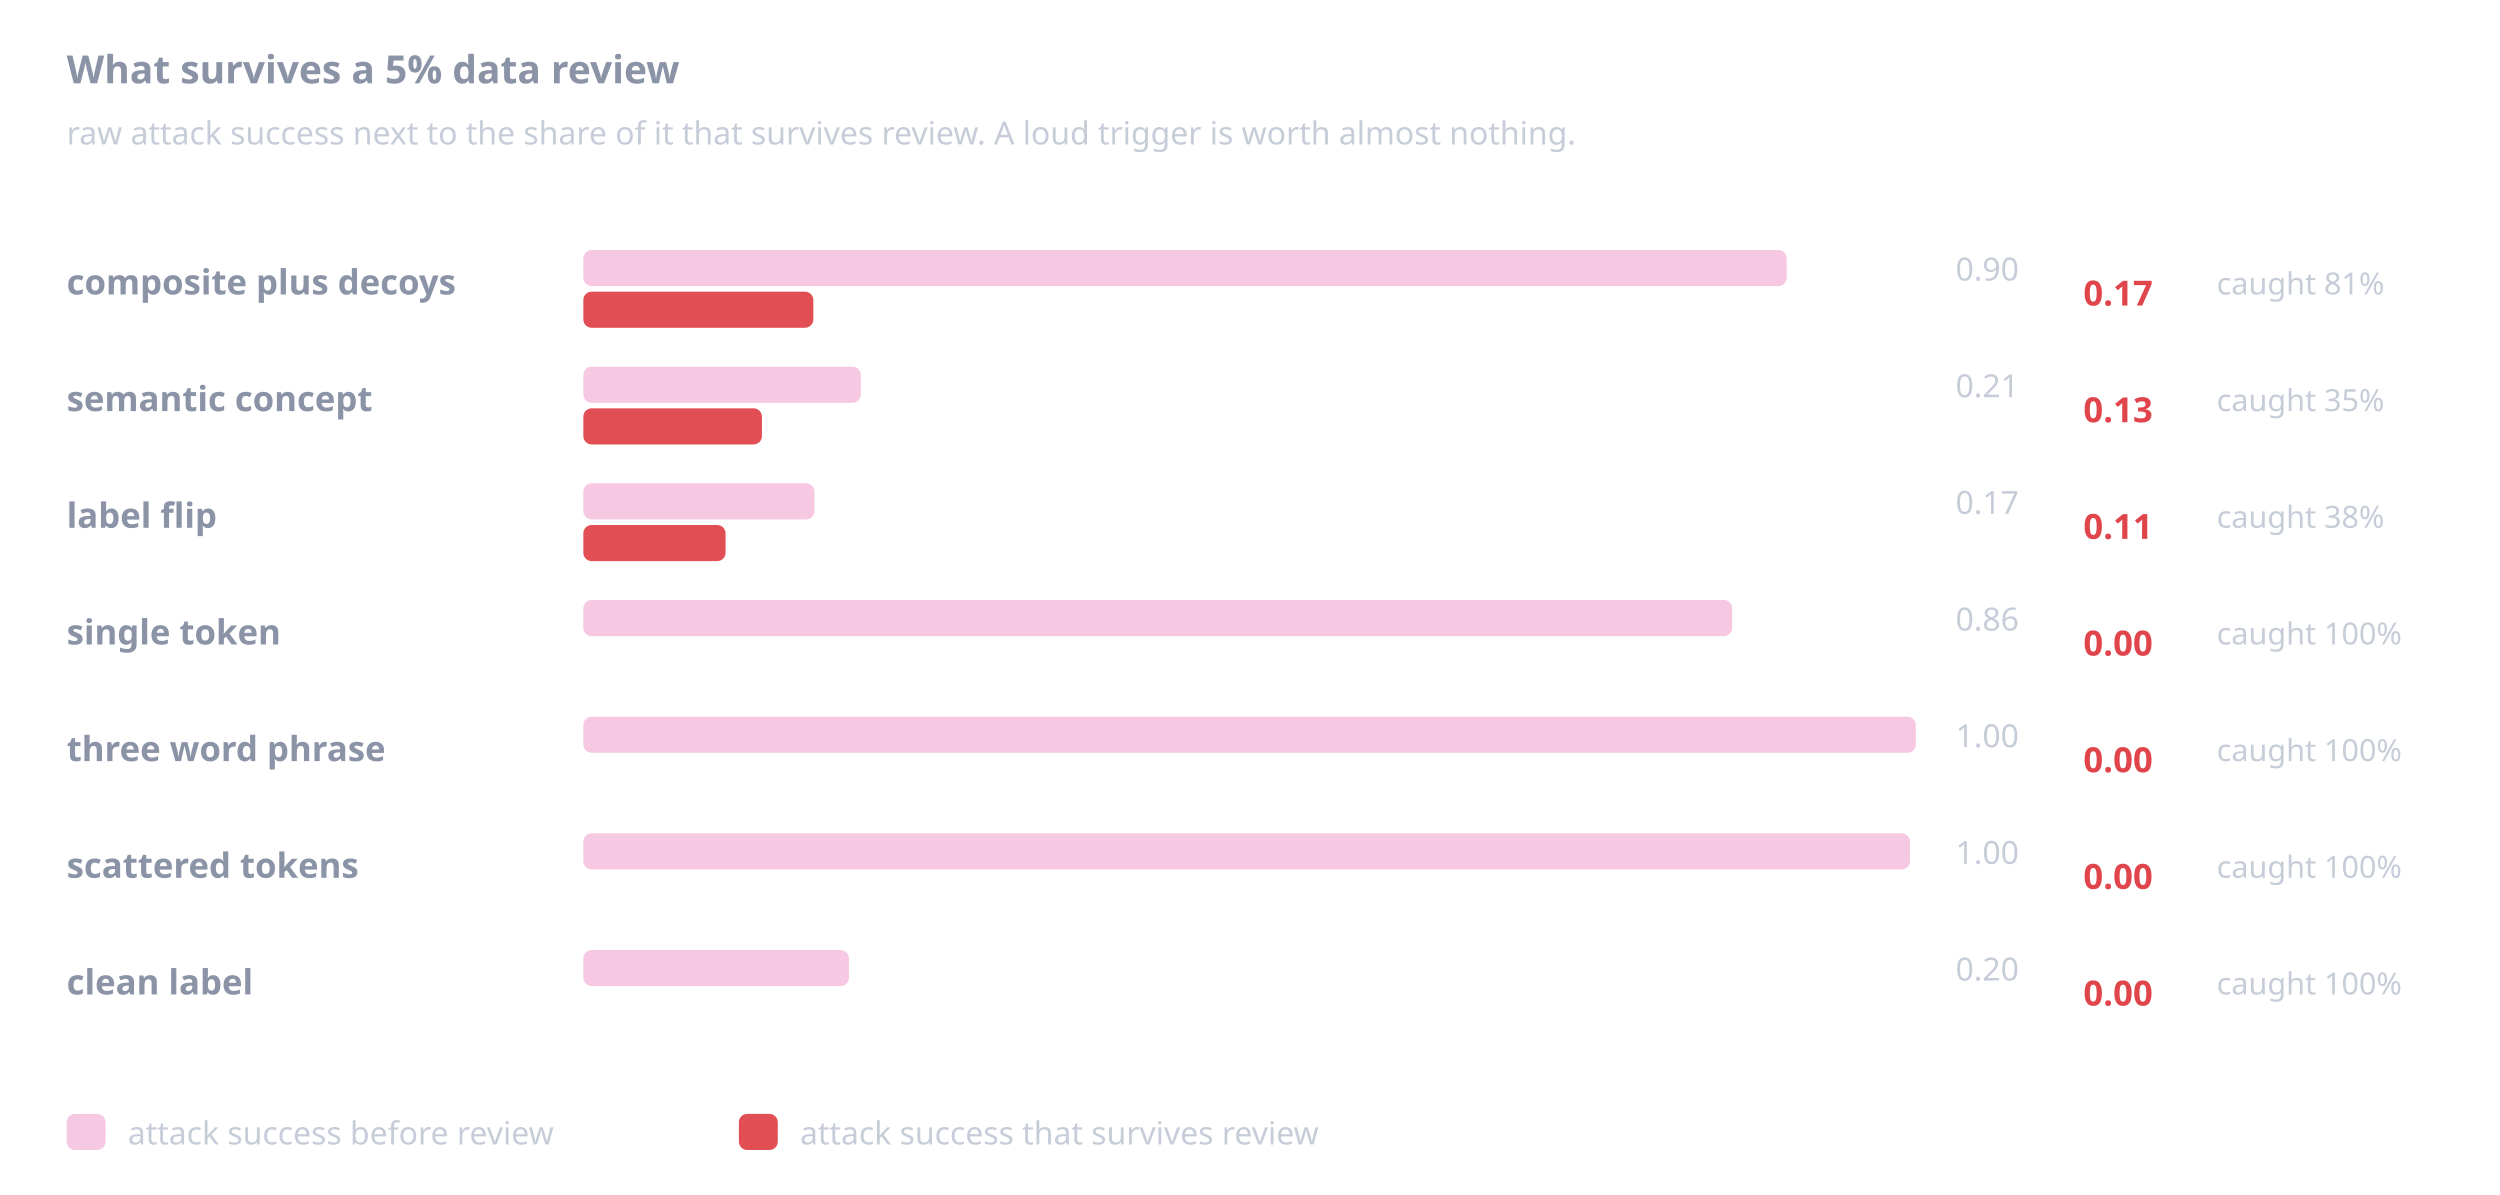
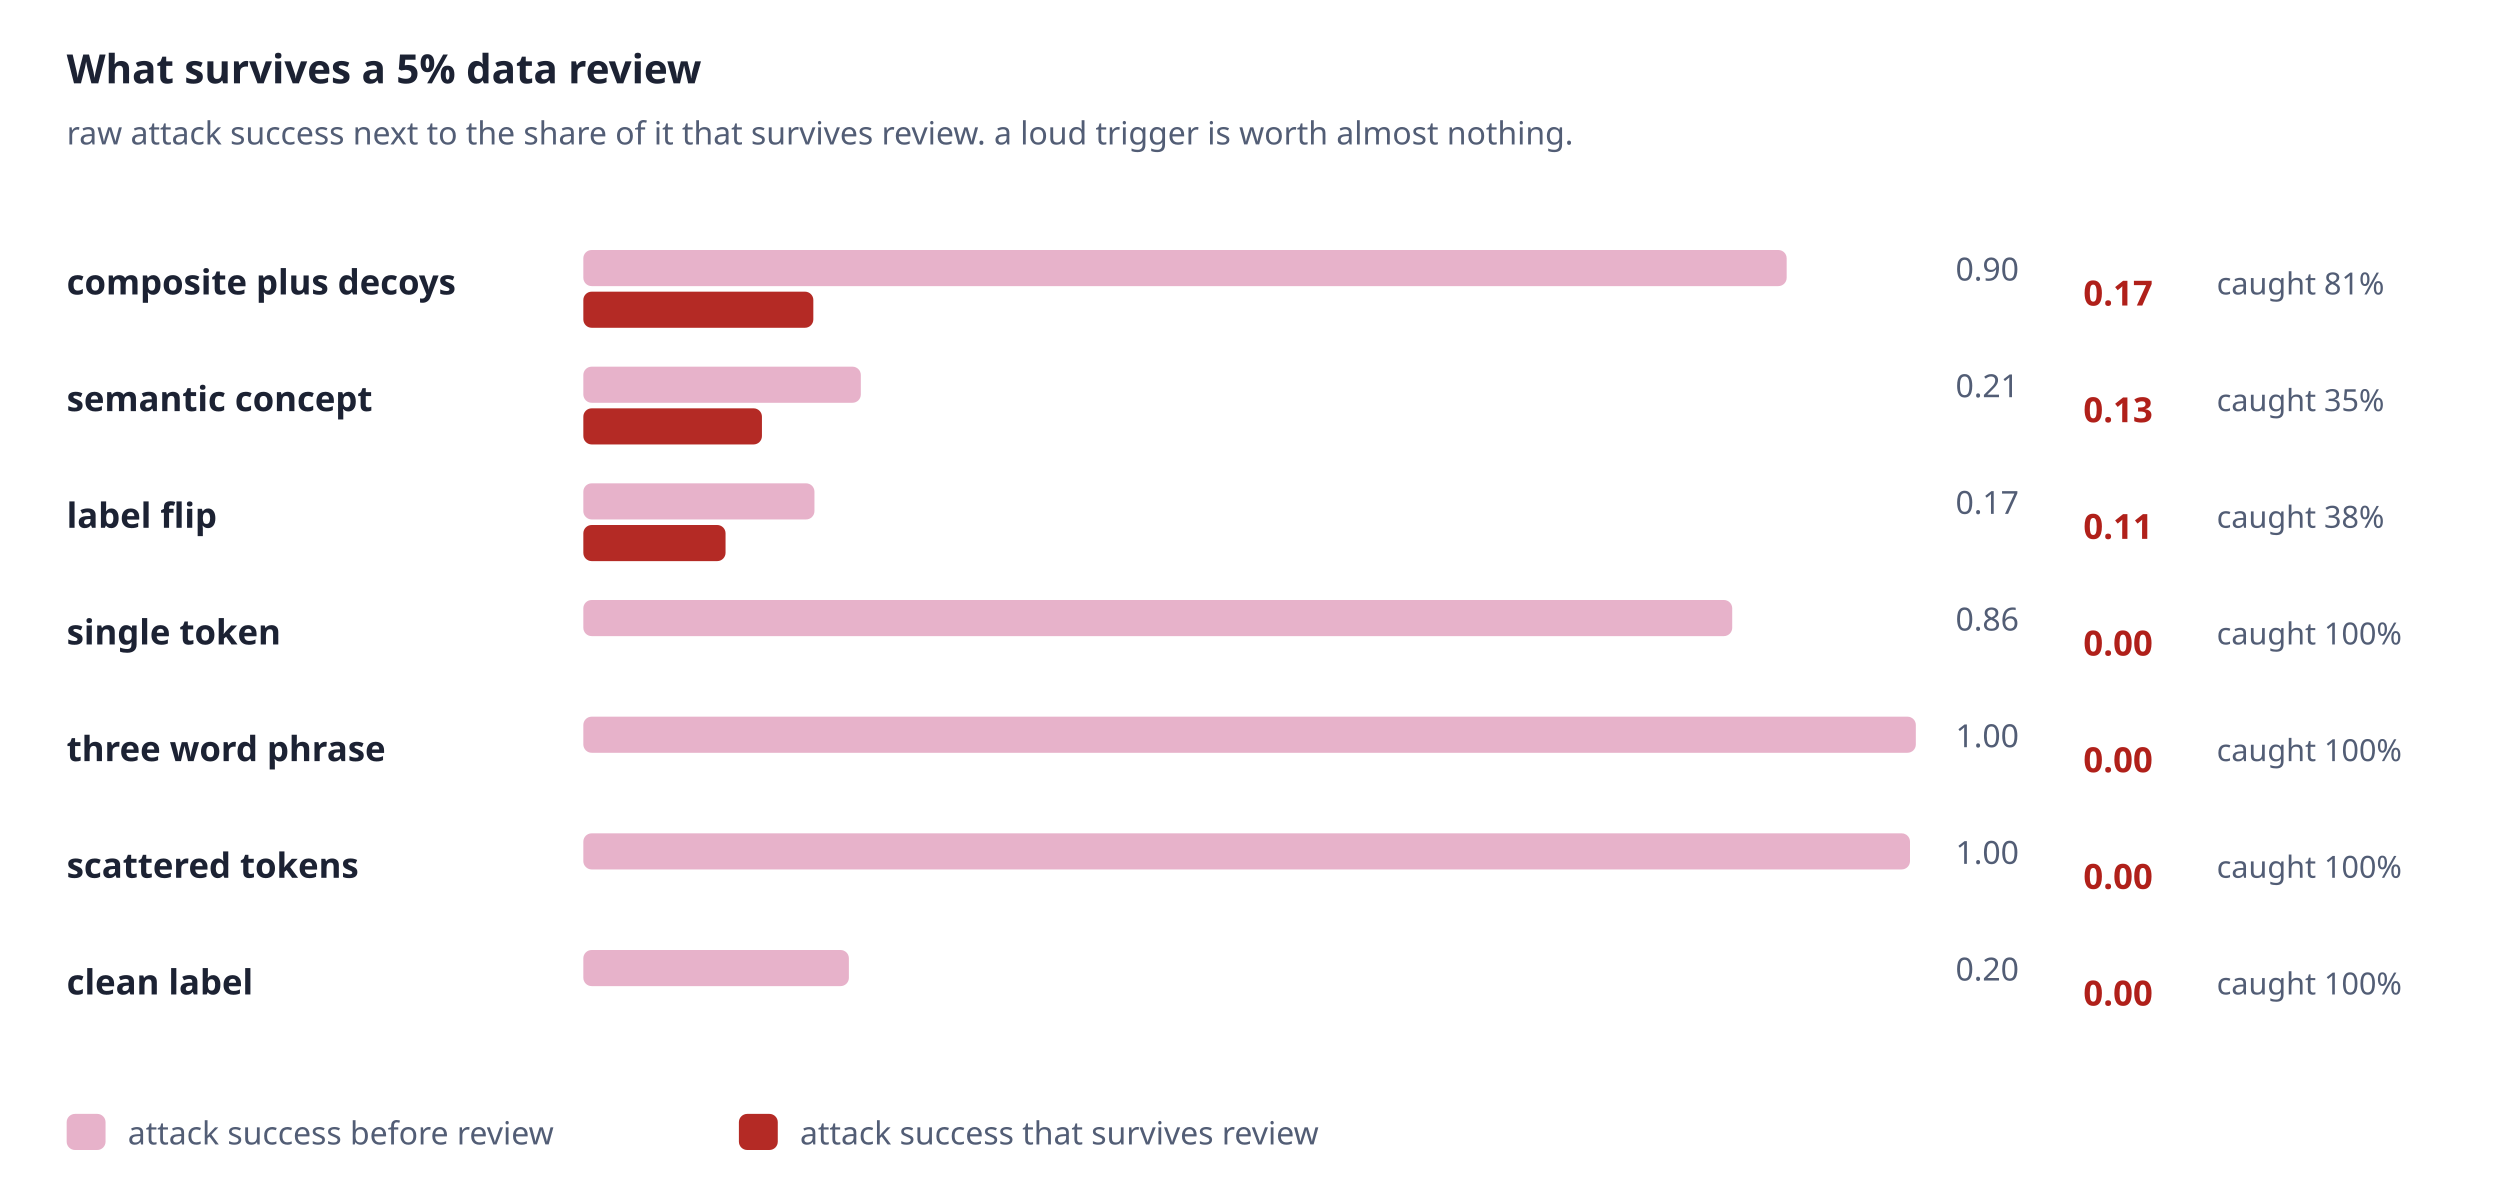
<svg xmlns="http://www.w3.org/2000/svg" viewBox="0 0 900 430" width="900" height="430" role="img">
-   <text x="24.0" y="30.0" font-family="Segoe UI, system-ui, -apple-system, sans-serif" font-size="14" fill="#8b93a7" text-anchor="start" font-weight="700">What survives a 5% data review</text>
-   <text x="24.0" y="52.0" font-family="Segoe UI, system-ui, -apple-system, sans-serif" font-size="11.5" fill="#c6ccd8" text-anchor="start" font-weight="400">raw attack success next to the share of it that survives review. A loud trigger is worth almost nothing.</text>
-   <text x="24.0" y="106.0" font-family="Segoe UI, system-ui, -apple-system, sans-serif" font-size="12.5" fill="#8b93a7" text-anchor="start" font-weight="600">composite plus decoys</text>
-   <rect x="210.0" y="90.0" width="433.2" height="13.0" rx="3" fill="#e0479e" opacity="0.30" />
-   <rect x="210.0" y="105.0" width="82.8" height="13.0" rx="3" fill="#e0454b" opacity="0.95" />
-   <text x="704.0" y="101.0" font-family="Segoe UI, system-ui, -apple-system, sans-serif" font-size="11.5" fill="#c6ccd8" text-anchor="start" font-weight="400">0.90</text>
-   <text x="750.0" y="110.0" font-family="Segoe UI, system-ui, -apple-system, sans-serif" font-size="12.5" fill="#e0454b" text-anchor="start" font-weight="700">0.17</text>
-   <text x="798.0" y="106.0" font-family="Segoe UI, system-ui, -apple-system, sans-serif" font-size="11" fill="#c6ccd8" text-anchor="start" font-weight="400">caught 81%</text>
-   <text x="24.0" y="148.0" font-family="Segoe UI, system-ui, -apple-system, sans-serif" font-size="12.5" fill="#8b93a7" text-anchor="start" font-weight="600">semantic concept</text>
-   <rect x="210.0" y="132.0" width="99.9" height="13.0" rx="3" fill="#e0479e" opacity="0.30" />
-   <rect x="210.0" y="147.0" width="64.3" height="13.0" rx="3" fill="#e0454b" opacity="0.95" />
-   <text x="704.0" y="143.0" font-family="Segoe UI, system-ui, -apple-system, sans-serif" font-size="11.5" fill="#c6ccd8" text-anchor="start" font-weight="400">0.21</text>
-   <text x="750.0" y="152.0" font-family="Segoe UI, system-ui, -apple-system, sans-serif" font-size="12.5" fill="#e0454b" text-anchor="start" font-weight="700">0.13</text>
-   <text x="798.0" y="148.0" font-family="Segoe UI, system-ui, -apple-system, sans-serif" font-size="11" fill="#c6ccd8" text-anchor="start" font-weight="400">caught 35%</text>
-   <text x="24.0" y="190.0" font-family="Segoe UI, system-ui, -apple-system, sans-serif" font-size="12.5" fill="#8b93a7" text-anchor="start" font-weight="600">label flip</text>
-   <rect x="210.0" y="174.0" width="83.2" height="13.0" rx="3" fill="#e0479e" opacity="0.30" />
-   <rect x="210.0" y="189.0" width="51.2" height="13.0" rx="3" fill="#e0454b" opacity="0.95" />
-   <text x="704.0" y="185.0" font-family="Segoe UI, system-ui, -apple-system, sans-serif" font-size="11.5" fill="#c6ccd8" text-anchor="start" font-weight="400">0.17</text>
-   <text x="750.0" y="194.0" font-family="Segoe UI, system-ui, -apple-system, sans-serif" font-size="12.5" fill="#e0454b" text-anchor="start" font-weight="700">0.11</text>
-   <text x="798.0" y="190.0" font-family="Segoe UI, system-ui, -apple-system, sans-serif" font-size="11" fill="#c6ccd8" text-anchor="start" font-weight="400">caught 38%</text>
-   <text x="24.0" y="232.0" font-family="Segoe UI, system-ui, -apple-system, sans-serif" font-size="12.5" fill="#8b93a7" text-anchor="start" font-weight="600">single token</text>
-   <rect x="210.0" y="216.0" width="413.6" height="13.0" rx="3" fill="#e0479e" opacity="0.30" />
-   <rect x="210.0" y="231.0" width="0.0" height="13.0" rx="3" fill="#e0454b" opacity="0.95" />
-   <text x="704.0" y="227.0" font-family="Segoe UI, system-ui, -apple-system, sans-serif" font-size="11.5" fill="#c6ccd8" text-anchor="start" font-weight="400">0.86</text>
-   <text x="750.0" y="236.0" font-family="Segoe UI, system-ui, -apple-system, sans-serif" font-size="12.5" fill="#e0454b" text-anchor="start" font-weight="700">0.00</text>
-   <text x="798.0" y="232.0" font-family="Segoe UI, system-ui, -apple-system, sans-serif" font-size="11" fill="#c6ccd8" text-anchor="start" font-weight="400">caught 100%</text>
-   <text x="24.0" y="274.0" font-family="Segoe UI, system-ui, -apple-system, sans-serif" font-size="12.5" fill="#8b93a7" text-anchor="start" font-weight="600">three word phrase</text>
-   <rect x="210.0" y="258.0" width="479.7" height="13.0" rx="3" fill="#e0479e" opacity="0.30" />
-   <rect x="210.0" y="273.0" width="0.0" height="13.0" rx="3" fill="#e0454b" opacity="0.95" />
-   <text x="704.0" y="269.0" font-family="Segoe UI, system-ui, -apple-system, sans-serif" font-size="11.5" fill="#c6ccd8" text-anchor="start" font-weight="400">1.00</text>
-   <text x="750.0" y="278.0" font-family="Segoe UI, system-ui, -apple-system, sans-serif" font-size="12.5" fill="#e0454b" text-anchor="start" font-weight="700">0.00</text>
-   <text x="798.0" y="274.0" font-family="Segoe UI, system-ui, -apple-system, sans-serif" font-size="11" fill="#c6ccd8" text-anchor="start" font-weight="400">caught 100%</text>
-   <text x="24.0" y="316.0" font-family="Segoe UI, system-ui, -apple-system, sans-serif" font-size="12.5" fill="#8b93a7" text-anchor="start" font-weight="600">scattered tokens</text>
-   <rect x="210.0" y="300.0" width="477.6" height="13.0" rx="3" fill="#e0479e" opacity="0.30" />
-   <rect x="210.0" y="315.0" width="0.0" height="13.0" rx="3" fill="#e0454b" opacity="0.95" />
-   <text x="704.0" y="311.0" font-family="Segoe UI, system-ui, -apple-system, sans-serif" font-size="11.5" fill="#c6ccd8" text-anchor="start" font-weight="400">1.00</text>
-   <text x="750.0" y="320.0" font-family="Segoe UI, system-ui, -apple-system, sans-serif" font-size="12.5" fill="#e0454b" text-anchor="start" font-weight="700">0.00</text>
-   <text x="798.0" y="316.0" font-family="Segoe UI, system-ui, -apple-system, sans-serif" font-size="11" fill="#c6ccd8" text-anchor="start" font-weight="400">caught 100%</text>
-   <text x="24.0" y="358.0" font-family="Segoe UI, system-ui, -apple-system, sans-serif" font-size="12.5" fill="#8b93a7" text-anchor="start" font-weight="600">clean label</text>
-   <rect x="210.0" y="342.0" width="95.6" height="13.0" rx="3" fill="#e0479e" opacity="0.30" />
-   <rect x="210.0" y="357.0" width="0.0" height="13.0" rx="3" fill="#e0454b" opacity="0.95" />
-   <text x="704.0" y="353.0" font-family="Segoe UI, system-ui, -apple-system, sans-serif" font-size="11.5" fill="#c6ccd8" text-anchor="start" font-weight="400">0.20</text>
-   <text x="750.0" y="362.0" font-family="Segoe UI, system-ui, -apple-system, sans-serif" font-size="12.5" fill="#e0454b" text-anchor="start" font-weight="700">0.00</text>
-   <text x="798.0" y="358.0" font-family="Segoe UI, system-ui, -apple-system, sans-serif" font-size="11" fill="#c6ccd8" text-anchor="start" font-weight="400">caught 100%</text>
-   <rect x="24.0" y="401.0" width="14.0" height="13.0" rx="3" fill="#e0479e" opacity="0.30" />
-   <text x="46.0" y="412.0" font-family="Segoe UI, system-ui, -apple-system, sans-serif" font-size="11.5" fill="#c6ccd8" text-anchor="start" font-weight="400">attack success before review</text>
-   <rect x="266.0" y="401.0" width="14.0" height="13.0" rx="3" fill="#e0454b" opacity="0.95" />
-   <text x="288.0" y="412.0" font-family="Segoe UI, system-ui, -apple-system, sans-serif" font-size="11.5" fill="#c6ccd8" text-anchor="start" font-weight="400">attack success that survives review</text>
+   <text x="24.0" y="30.0" font-family="Segoe UI, system-ui, -apple-system, sans-serif" font-size="14.5" fill="#1c2233" text-anchor="start" font-weight="700">What survives a 5% data review</text>
+   <text x="24.0" y="52.0" font-family="Segoe UI, system-ui, -apple-system, sans-serif" font-size="11.5" fill="#525d75" text-anchor="start" font-weight="400">raw attack success next to the share of it that survives review. a loud trigger is worth almost nothing.</text>
+   <text x="24.0" y="106.0" font-family="Segoe UI, system-ui, -apple-system, sans-serif" font-size="12.5" fill="#1c2233" text-anchor="start" font-weight="600">composite plus decoys</text>
+   <rect x="210.0" y="90.0" width="433.2" height="13.0" rx="3" fill="#b81d63" opacity="0.34" />
+   <rect x="210.0" y="105.0" width="82.8" height="13.0" rx="3" fill="#b0201a" opacity="0.95" />
+   <text x="704.0" y="101.0" font-family="Segoe UI, system-ui, -apple-system, sans-serif" font-size="11.5" fill="#525d75" text-anchor="start" font-weight="400">0.90</text>
+   <text x="750.0" y="110.0" font-family="Segoe UI, system-ui, -apple-system, sans-serif" font-size="12.5" fill="#b0201a" text-anchor="start" font-weight="700">0.17</text>
+   <text x="798.0" y="106.0" font-family="Segoe UI, system-ui, -apple-system, sans-serif" font-size="11" fill="#525d75" text-anchor="start" font-weight="400">caught 81%</text>
+   <text x="24.0" y="148.0" font-family="Segoe UI, system-ui, -apple-system, sans-serif" font-size="12.5" fill="#1c2233" text-anchor="start" font-weight="600">semantic concept</text>
+   <rect x="210.0" y="132.0" width="99.9" height="13.0" rx="3" fill="#b81d63" opacity="0.34" />
+   <rect x="210.0" y="147.0" width="64.3" height="13.0" rx="3" fill="#b0201a" opacity="0.95" />
+   <text x="704.0" y="143.0" font-family="Segoe UI, system-ui, -apple-system, sans-serif" font-size="11.5" fill="#525d75" text-anchor="start" font-weight="400">0.21</text>
+   <text x="750.0" y="152.0" font-family="Segoe UI, system-ui, -apple-system, sans-serif" font-size="12.5" fill="#b0201a" text-anchor="start" font-weight="700">0.13</text>
+   <text x="798.0" y="148.0" font-family="Segoe UI, system-ui, -apple-system, sans-serif" font-size="11" fill="#525d75" text-anchor="start" font-weight="400">caught 35%</text>
+   <text x="24.0" y="190.0" font-family="Segoe UI, system-ui, -apple-system, sans-serif" font-size="12.5" fill="#1c2233" text-anchor="start" font-weight="600">label flip</text>
+   <rect x="210.0" y="174.0" width="83.2" height="13.0" rx="3" fill="#b81d63" opacity="0.34" />
+   <rect x="210.0" y="189.0" width="51.2" height="13.0" rx="3" fill="#b0201a" opacity="0.95" />
+   <text x="704.0" y="185.0" font-family="Segoe UI, system-ui, -apple-system, sans-serif" font-size="11.5" fill="#525d75" text-anchor="start" font-weight="400">0.17</text>
+   <text x="750.0" y="194.0" font-family="Segoe UI, system-ui, -apple-system, sans-serif" font-size="12.5" fill="#b0201a" text-anchor="start" font-weight="700">0.11</text>
+   <text x="798.0" y="190.0" font-family="Segoe UI, system-ui, -apple-system, sans-serif" font-size="11" fill="#525d75" text-anchor="start" font-weight="400">caught 38%</text>
+   <text x="24.0" y="232.0" font-family="Segoe UI, system-ui, -apple-system, sans-serif" font-size="12.5" fill="#1c2233" text-anchor="start" font-weight="600">single token</text>
+   <rect x="210.0" y="216.0" width="413.6" height="13.0" rx="3" fill="#b81d63" opacity="0.34" />
+   <rect x="210.0" y="231.0" width="0.0" height="13.0" rx="3" fill="#b0201a" opacity="0.95" />
+   <text x="704.0" y="227.0" font-family="Segoe UI, system-ui, -apple-system, sans-serif" font-size="11.5" fill="#525d75" text-anchor="start" font-weight="400">0.86</text>
+   <text x="750.0" y="236.0" font-family="Segoe UI, system-ui, -apple-system, sans-serif" font-size="12.5" fill="#b0201a" text-anchor="start" font-weight="700">0.00</text>
+   <text x="798.0" y="232.0" font-family="Segoe UI, system-ui, -apple-system, sans-serif" font-size="11" fill="#525d75" text-anchor="start" font-weight="400">caught 100%</text>
+   <text x="24.0" y="274.0" font-family="Segoe UI, system-ui, -apple-system, sans-serif" font-size="12.5" fill="#1c2233" text-anchor="start" font-weight="600">three word phrase</text>
+   <rect x="210.0" y="258.0" width="479.7" height="13.0" rx="3" fill="#b81d63" opacity="0.34" />
+   <rect x="210.0" y="273.0" width="0.0" height="13.0" rx="3" fill="#b0201a" opacity="0.95" />
+   <text x="704.0" y="269.0" font-family="Segoe UI, system-ui, -apple-system, sans-serif" font-size="11.5" fill="#525d75" text-anchor="start" font-weight="400">1.00</text>
+   <text x="750.0" y="278.0" font-family="Segoe UI, system-ui, -apple-system, sans-serif" font-size="12.5" fill="#b0201a" text-anchor="start" font-weight="700">0.00</text>
+   <text x="798.0" y="274.0" font-family="Segoe UI, system-ui, -apple-system, sans-serif" font-size="11" fill="#525d75" text-anchor="start" font-weight="400">caught 100%</text>
+   <text x="24.0" y="316.0" font-family="Segoe UI, system-ui, -apple-system, sans-serif" font-size="12.5" fill="#1c2233" text-anchor="start" font-weight="600">scattered tokens</text>
+   <rect x="210.0" y="300.0" width="477.6" height="13.0" rx="3" fill="#b81d63" opacity="0.34" />
+   <rect x="210.0" y="315.0" width="0.0" height="13.0" rx="3" fill="#b0201a" opacity="0.95" />
+   <text x="704.0" y="311.0" font-family="Segoe UI, system-ui, -apple-system, sans-serif" font-size="11.5" fill="#525d75" text-anchor="start" font-weight="400">1.00</text>
+   <text x="750.0" y="320.0" font-family="Segoe UI, system-ui, -apple-system, sans-serif" font-size="12.5" fill="#b0201a" text-anchor="start" font-weight="700">0.00</text>
+   <text x="798.0" y="316.0" font-family="Segoe UI, system-ui, -apple-system, sans-serif" font-size="11" fill="#525d75" text-anchor="start" font-weight="400">caught 100%</text>
+   <text x="24.0" y="358.0" font-family="Segoe UI, system-ui, -apple-system, sans-serif" font-size="12.5" fill="#1c2233" text-anchor="start" font-weight="600">clean label</text>
+   <rect x="210.0" y="342.0" width="95.6" height="13.0" rx="3" fill="#b81d63" opacity="0.34" />
+   <rect x="210.0" y="357.0" width="0.0" height="13.0" rx="3" fill="#b0201a" opacity="0.95" />
+   <text x="704.0" y="353.0" font-family="Segoe UI, system-ui, -apple-system, sans-serif" font-size="11.5" fill="#525d75" text-anchor="start" font-weight="400">0.20</text>
+   <text x="750.0" y="362.0" font-family="Segoe UI, system-ui, -apple-system, sans-serif" font-size="12.5" fill="#b0201a" text-anchor="start" font-weight="700">0.00</text>
+   <text x="798.0" y="358.0" font-family="Segoe UI, system-ui, -apple-system, sans-serif" font-size="11" fill="#525d75" text-anchor="start" font-weight="400">caught 100%</text>
+   <rect x="24.0" y="401.0" width="14.0" height="13.0" rx="3" fill="#b81d63" opacity="0.34" />
+   <text x="46.0" y="412.0" font-family="Segoe UI, system-ui, -apple-system, sans-serif" font-size="11.5" fill="#525d75" text-anchor="start" font-weight="400">attack success before review</text>
+   <rect x="266.0" y="401.0" width="14.0" height="13.0" rx="3" fill="#b0201a" opacity="0.95" />
+   <text x="288.0" y="412.0" font-family="Segoe UI, system-ui, -apple-system, sans-serif" font-size="11.5" fill="#525d75" text-anchor="start" font-weight="400">attack success that survives review</text>
</svg>
